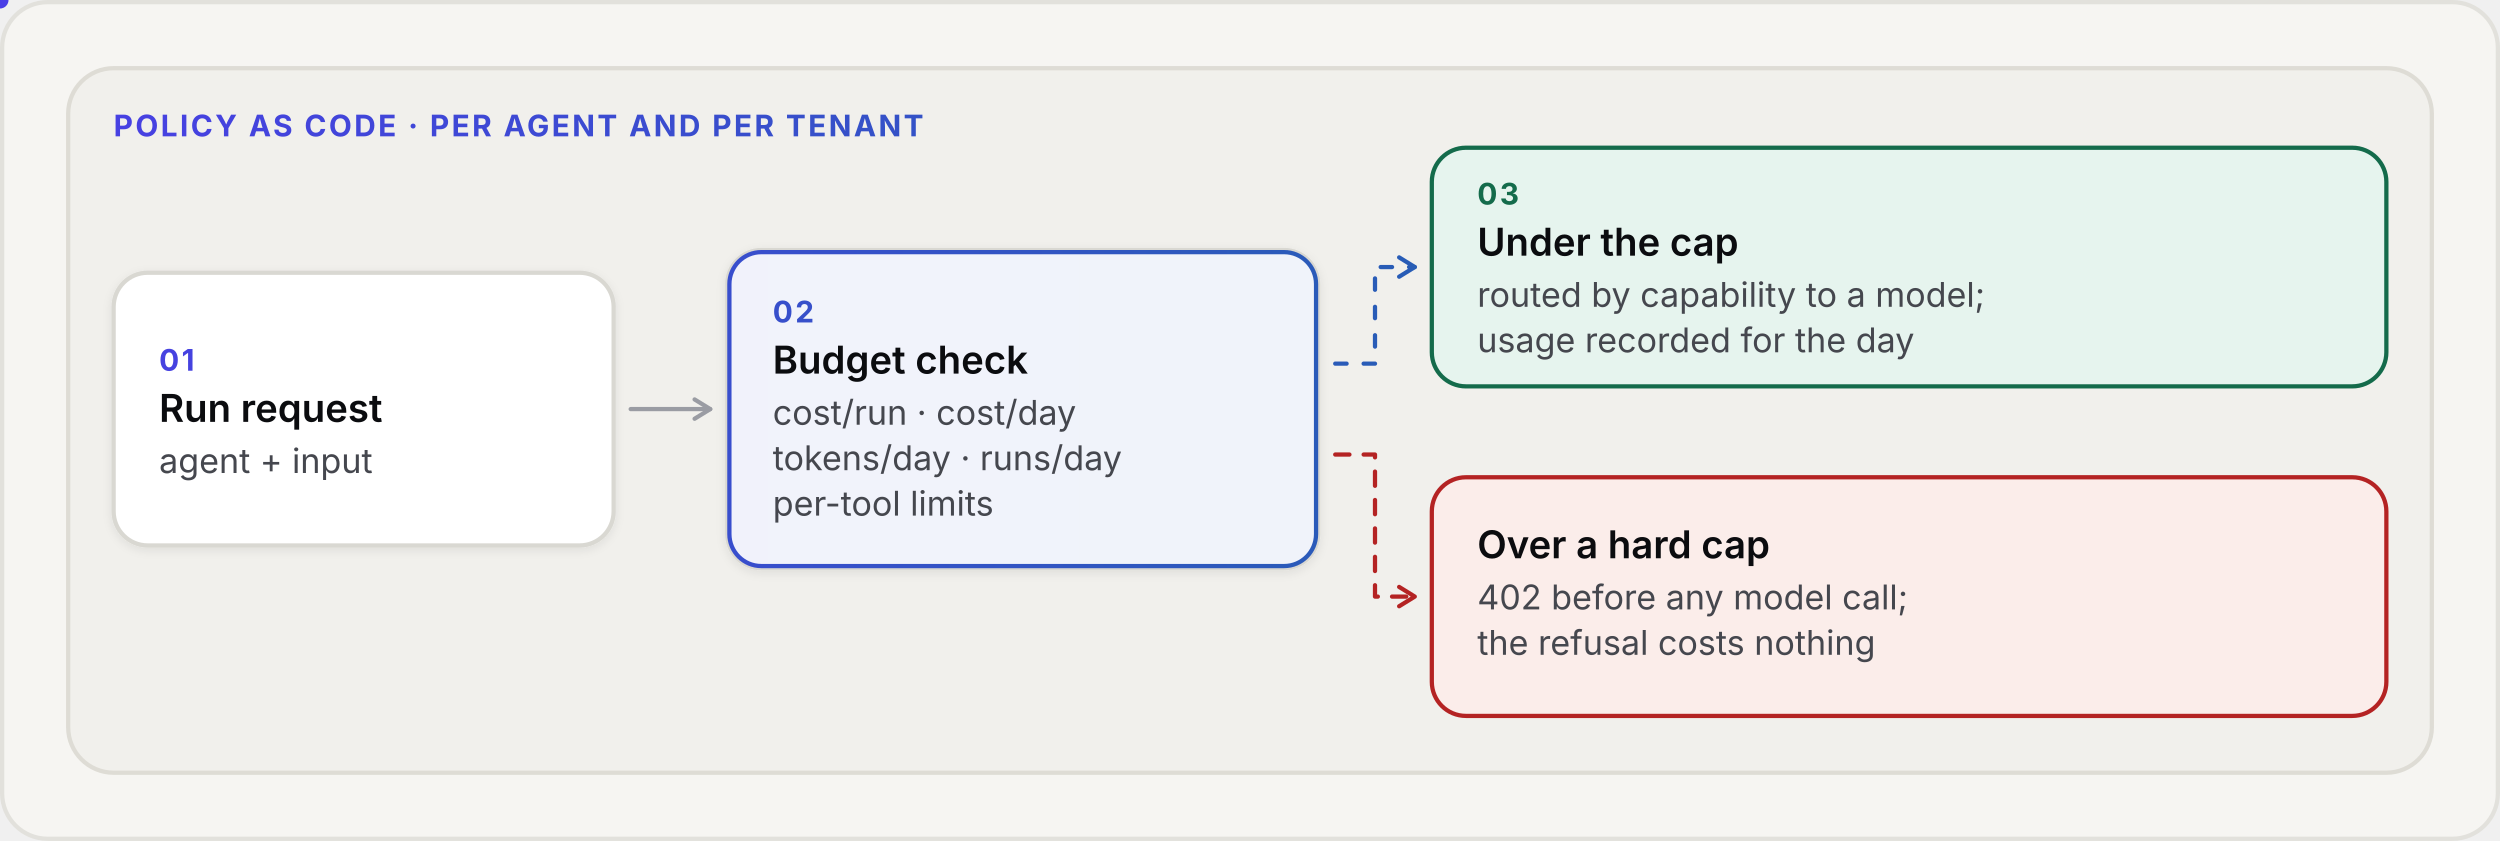
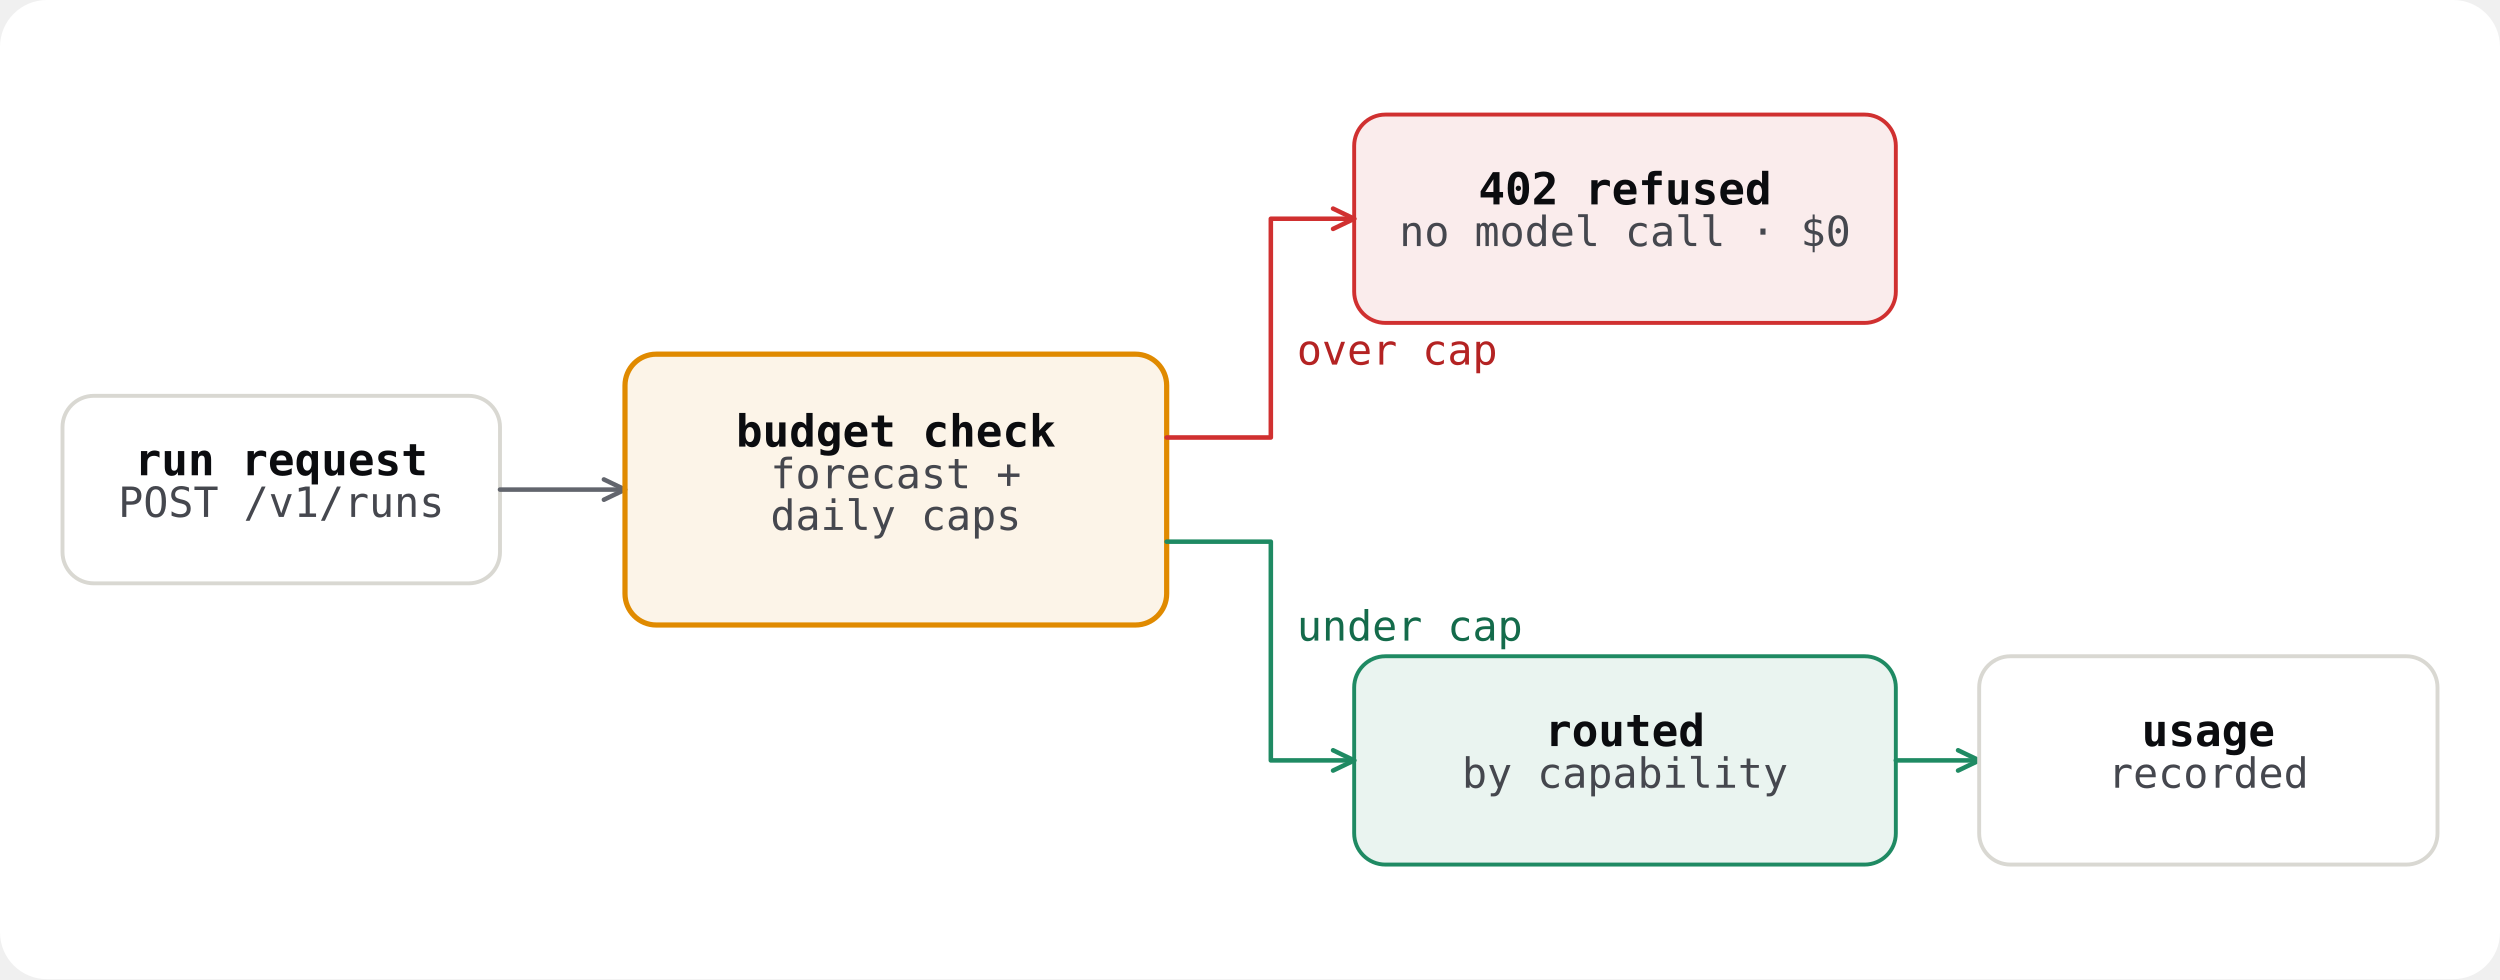
- <svg xmlns="http://www.w3.org/2000/svg" viewBox="0 0 880 296" width="880" height="296" role="img" aria-labelledby="t d">
-   <style>
- .cv{fill:#f6f5f2;stroke:#e2e1dc;stroke-width:1.5}
- .zone{fill:#f1f0ec;stroke:#dedcd5;stroke-width:1.5}
- .card{fill:#ffffff;stroke:#d9d8d2;stroke-width:1.5}
- .soft{fill:url(#gs)}.ring{fill:none;stroke:url(#ga);stroke-width:1.5}
- .ghost{fill:none;stroke:#9a9ca3;stroke-width:1.5;stroke-dasharray:4 4}
- .chip{fill:#ffffff;stroke:#d9d8d2;stroke-width:1}
- text{font-family:'Inter Tight','Inter',ui-sans-serif,-apple-system,'Segoe UI',sans-serif}
- .t{font-size:13.5px;font-weight:600;fill:#0b0c0f}
- .s{font-size:12px;fill:#45474e}
- .m{font:11.5px 'JetBrains Mono',ui-monospace,'SF Mono',Menlo,Consolas,monospace;fill:#45474e}
- .xs{font-size:11px;font-weight:500;fill:#62656d}
- .k{font-size:10.5px;font-weight:650;letter-spacing:.08em;fill:#62656d}
- .ka{fill:url(#ga)}
- .ln,.la{fill:none;stroke-width:1.5;stroke-linecap:round;stroke-linejoin:round}
- .ln{stroke:#9a9ca3}.la{stroke:url(#ga)}
- .dash{stroke-dasharray:5 5}
- .pkt{fill:url(#ga)}
- .flow{stroke-dasharray:4 6;animation:flow 1.1s linear infinite}
- @keyframes flow{to{stroke-dashoffset:-20}}
- @media (prefers-reduced-motion:reduce){.flow{animation:none;stroke-dasharray:none}.pkt{display:none}}
- </style>
-   <defs>
-     <linearGradient id="ga" gradientUnits="userSpaceOnUse" x1="0" y1="0" x2="880" y2="0">
-       <stop offset="0" stop-color="#4a3ee6" />
-       <stop offset="1" stop-color="#0e7490" />
-     </linearGradient>
-     <linearGradient id="gs" gradientUnits="userSpaceOnUse" x1="0" y1="0" x2="880" y2="0">
-       <stop offset="0" stop-color="#4a3ee6" stop-opacity="0.07" />
-       <stop offset="1" stop-color="#0e7490" stop-opacity="0.07" />
-     </linearGradient>
-     <filter id="sh" x="-10%" y="-10%" width="120%" height="140%">
-       <feDropShadow dx="0" dy="1" stdDeviation="1.6" flood-color="#1a1408" flood-opacity="0.08" />
-     </filter>
-   </defs>
-   <rect class="cv" x=".75" y=".75" width="878.5" height="294.5" rx="16" />
-   <rect class="zone" x="24" y="24" width="832" height="248" rx="16" />
-   <text class="k ka" x="40" y="48">POLICY AS CODE · PER AGENT AND PER TENANT</text>
-   <rect class="card" x="40" y="96" width="176" height="96" rx="12" filter="url(#sh)" />
-   <text class="k ka" x="56" y="130.5">01</text>
-   <text class="t" x="56" y="148.5">Run request</text>
-   <text class="s" x="56" y="166.5">agent + input</text>
-   <rect class="card" x="256" y="88" width="208" height="112" rx="12" filter="url(#sh)" />
-   <rect class="soft" x="256" y="88" width="208" height="112" rx="12" />
-   <rect class="ring" x="256.75" y="88.75" width="206.5" height="110.5" rx="11.25" />
-   <text class="k ka" x="272" y="113.5">02</text>
-   <text class="t" x="272" y="131.5">Budget check</text>
-   <text class="s" x="272" y="149.5">cost/run · cost/day</text>
-   <text class="s" x="272" y="165.5">tokens/day · runs/day</text>
-   <text class="s" x="272" y="181.5">per-tool limits</text>
-   <rect x="504" y="52" width="336" height="84" rx="12" fill="#e6f4ee" stroke="#146b4b" stroke-width="1.5" />
-   <text class="k" x="520" y="72" style="fill:#146b4b">03</text>
-   <text class="t" x="520" y="90">Under the cap</text>
-   <text class="s" x="520" y="108">routed by capability to a model;</text>
-   <text class="s" x="520" y="124">usage recorded for the day</text>
-   <rect x="504" y="168" width="336" height="84" rx="12" fill="#fbedea" stroke="#b42323" stroke-width="1.5" />
-   <text class="t" x="520" y="196.5">Over a hard cap</text>
-   <text class="s" x="520" y="214.5">402 before any model call;</text>
-   <text class="s" x="520" y="230.5">the refusal costs nothing</text>
-   <path class="ln" d="M222 144L250 144" />
-   <path class="ln" d="M244.5 147.4L250 144L244.5 140.6" />
-   <path class="la flow" d="M470 128L484 128L484 94L498 94" />
-   <path class="la" d="M492.5 97.4L498 94L492.5 90.6" />
-   <circle class="pkt" r="3">
-     <animateMotion dur="2.6s" repeatCount="indefinite" path="M470 128L484 128L484 94L498 94" />
-   </circle>
-   <path class="ln dash" style="stroke:#b42323" d="M470 160L484 160L484 210L498 210" />
-   <path class="ln" style="stroke:#b42323" d="M492.5 213.4L498 210L492.5 206.6" />
+ <svg xmlns="http://www.w3.org/2000/svg" viewBox="0 0 960 376" width="960" height="376" role="img" aria-labelledby="t d">
+   <rect width="960" height="376" rx="18" fill="#ffffff" />
+   <rect x="24" y="152" width="168" height="72" rx="12" fill="#ffffff" stroke="#d9d8d2" stroke-width="1.5" />
+   <text x="108" y="182.5" font-family="'JetBrains Mono', ui-monospace, SFMono-Regular, Menlo, Consolas, monospace" font-size="17" font-weight="600" fill="#0b0c0f" text-anchor="middle">run request</text>
+   <text x="108" y="198.5" font-family="'JetBrains Mono', ui-monospace, SFMono-Regular, Menlo, Consolas, monospace" font-size="16" font-weight="400" fill="#45474e" text-anchor="middle">POST /v1/runs</text>
+   <path d="M192 188 L240 188" fill="none" stroke="#62656d" stroke-width="1.75" stroke-linecap="round" stroke-linejoin="round" />
+   <path d="M231.9 191.9 L240 188 L231.9 184.1" fill="none" stroke="#62656d" stroke-width="1.75" stroke-linecap="round" stroke-linejoin="round" />
+   <rect x="240" y="136" width="208" height="104" rx="12" fill="#e08a00" fill-opacity="0.09" stroke="#e08a00" stroke-width="2" />
+   <text x="344" y="171.5" font-family="'JetBrains Mono', ui-monospace, SFMono-Regular, Menlo, Consolas, monospace" font-size="17" font-weight="600" fill="#0b0c0f" text-anchor="middle">budget check</text>
+   <text x="344" y="187.5" font-family="'JetBrains Mono', ui-monospace, SFMono-Regular, Menlo, Consolas, monospace" font-size="16" font-weight="400" fill="#45474e" text-anchor="middle">forecast +</text>
+   <text x="344" y="203.5" font-family="'JetBrains Mono', ui-monospace, SFMono-Regular, Menlo, Consolas, monospace" font-size="16" font-weight="400" fill="#45474e" text-anchor="middle">daily caps</text>
+   <path d="M448 168 L488 168 L488 84 L520 84" fill="none" stroke="#d03030" stroke-width="1.75" stroke-linecap="round" stroke-linejoin="round" />
+   <path d="M511.9 87.9 L520 84 L511.9 80.1" fill="none" stroke="#d03030" stroke-width="1.75" stroke-linecap="round" stroke-linejoin="round" />
+   <rect x="520" y="44" width="208" height="80" rx="12" fill="#d03030" fill-opacity="0.09" stroke="#d03030" stroke-width="1.5" />
+   <text x="624" y="78.5" font-family="'JetBrains Mono', ui-monospace, SFMono-Regular, Menlo, Consolas, monospace" font-size="17" font-weight="600" fill="#0b0c0f" text-anchor="middle">402 refused</text>
+   <text x="624" y="94.5" font-family="'JetBrains Mono', ui-monospace, SFMono-Regular, Menlo, Consolas, monospace" font-size="16" font-weight="400" fill="#45474e" text-anchor="middle">no model call · $0</text>
+   <path d="M448 208 L488 208 L488 292 L520 292" fill="none" stroke="#1f8a63" stroke-width="1.75" stroke-linecap="round" stroke-linejoin="round" />
+   <path d="M511.9 295.9 L520 292 L511.9 288.1" fill="none" stroke="#1f8a63" stroke-width="1.75" stroke-linecap="round" stroke-linejoin="round" />
+   <rect x="520" y="252" width="208" height="80" rx="12" fill="#1f8a63" fill-opacity="0.09" stroke="#1f8a63" stroke-width="1.5" />
+   <text x="624" y="286.5" font-family="'JetBrains Mono', ui-monospace, SFMono-Regular, Menlo, Consolas, monospace" font-size="17" font-weight="600" fill="#0b0c0f" text-anchor="middle">routed</text>
+   <text x="624" y="302.5" font-family="'JetBrains Mono', ui-monospace, SFMono-Regular, Menlo, Consolas, monospace" font-size="16" font-weight="400" fill="#45474e" text-anchor="middle">by capability</text>
+   <path d="M728 292 L760 292" fill="none" stroke="#1f8a63" stroke-width="1.75" stroke-linecap="round" stroke-linejoin="round" />
+   <path d="M751.9 295.9 L760 292 L751.9 288.1" fill="none" stroke="#1f8a63" stroke-width="1.75" stroke-linecap="round" stroke-linejoin="round" />
+   <rect x="760" y="252" width="176" height="80" rx="12" fill="#ffffff" stroke="#d9d8d2" stroke-width="1.5" />
+   <text x="848" y="286.5" font-family="'JetBrains Mono', ui-monospace, SFMono-Regular, Menlo, Consolas, monospace" font-size="17" font-weight="600" fill="#0b0c0f" text-anchor="middle">usage</text>
+   <text x="848" y="302.5" font-family="'JetBrains Mono', ui-monospace, SFMono-Regular, Menlo, Consolas, monospace" font-size="16" font-weight="400" fill="#45474e" text-anchor="middle">recorded</text>
+   <text x="498" y="140" font-family="'JetBrains Mono', ui-monospace, SFMono-Regular, Menlo, Consolas, monospace" font-size="16" font-weight="400" fill="#b42323" text-anchor="start">over cap</text>
+   <text x="498" y="246" font-family="'JetBrains Mono', ui-monospace, SFMono-Regular, Menlo, Consolas, monospace" font-size="16" font-weight="400" fill="#146b4b" text-anchor="start">under cap</text>
</svg>
